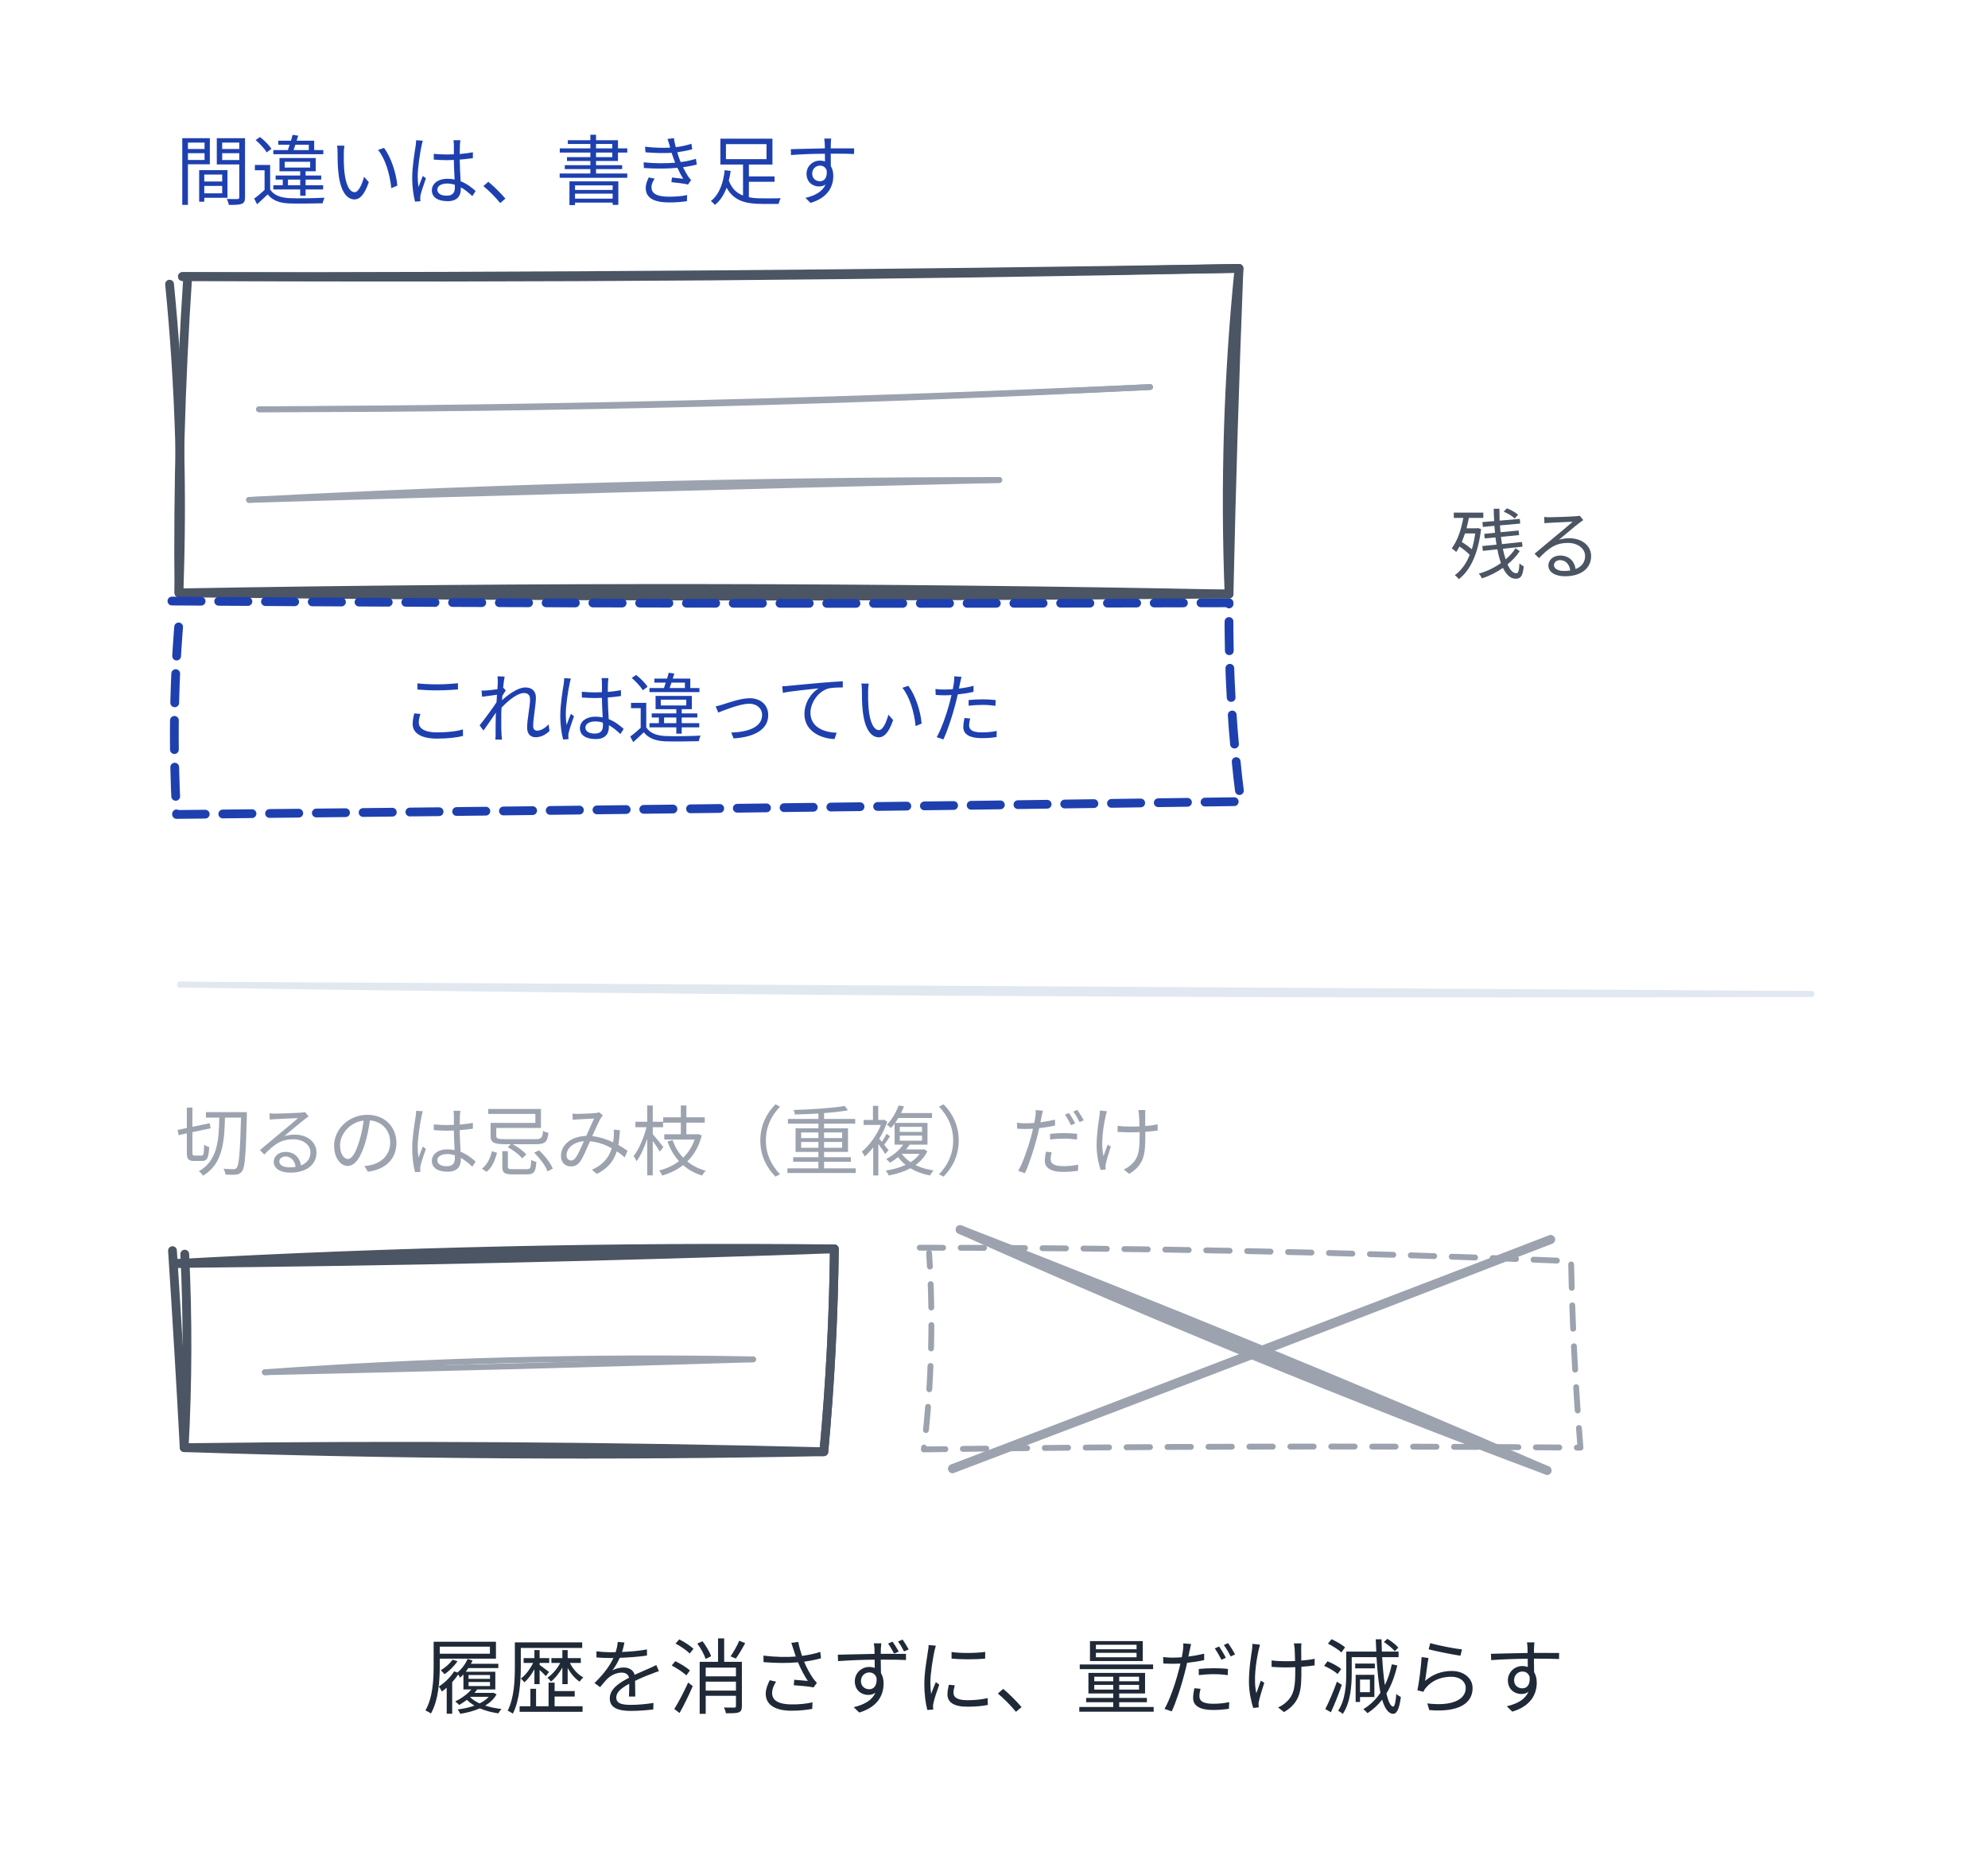
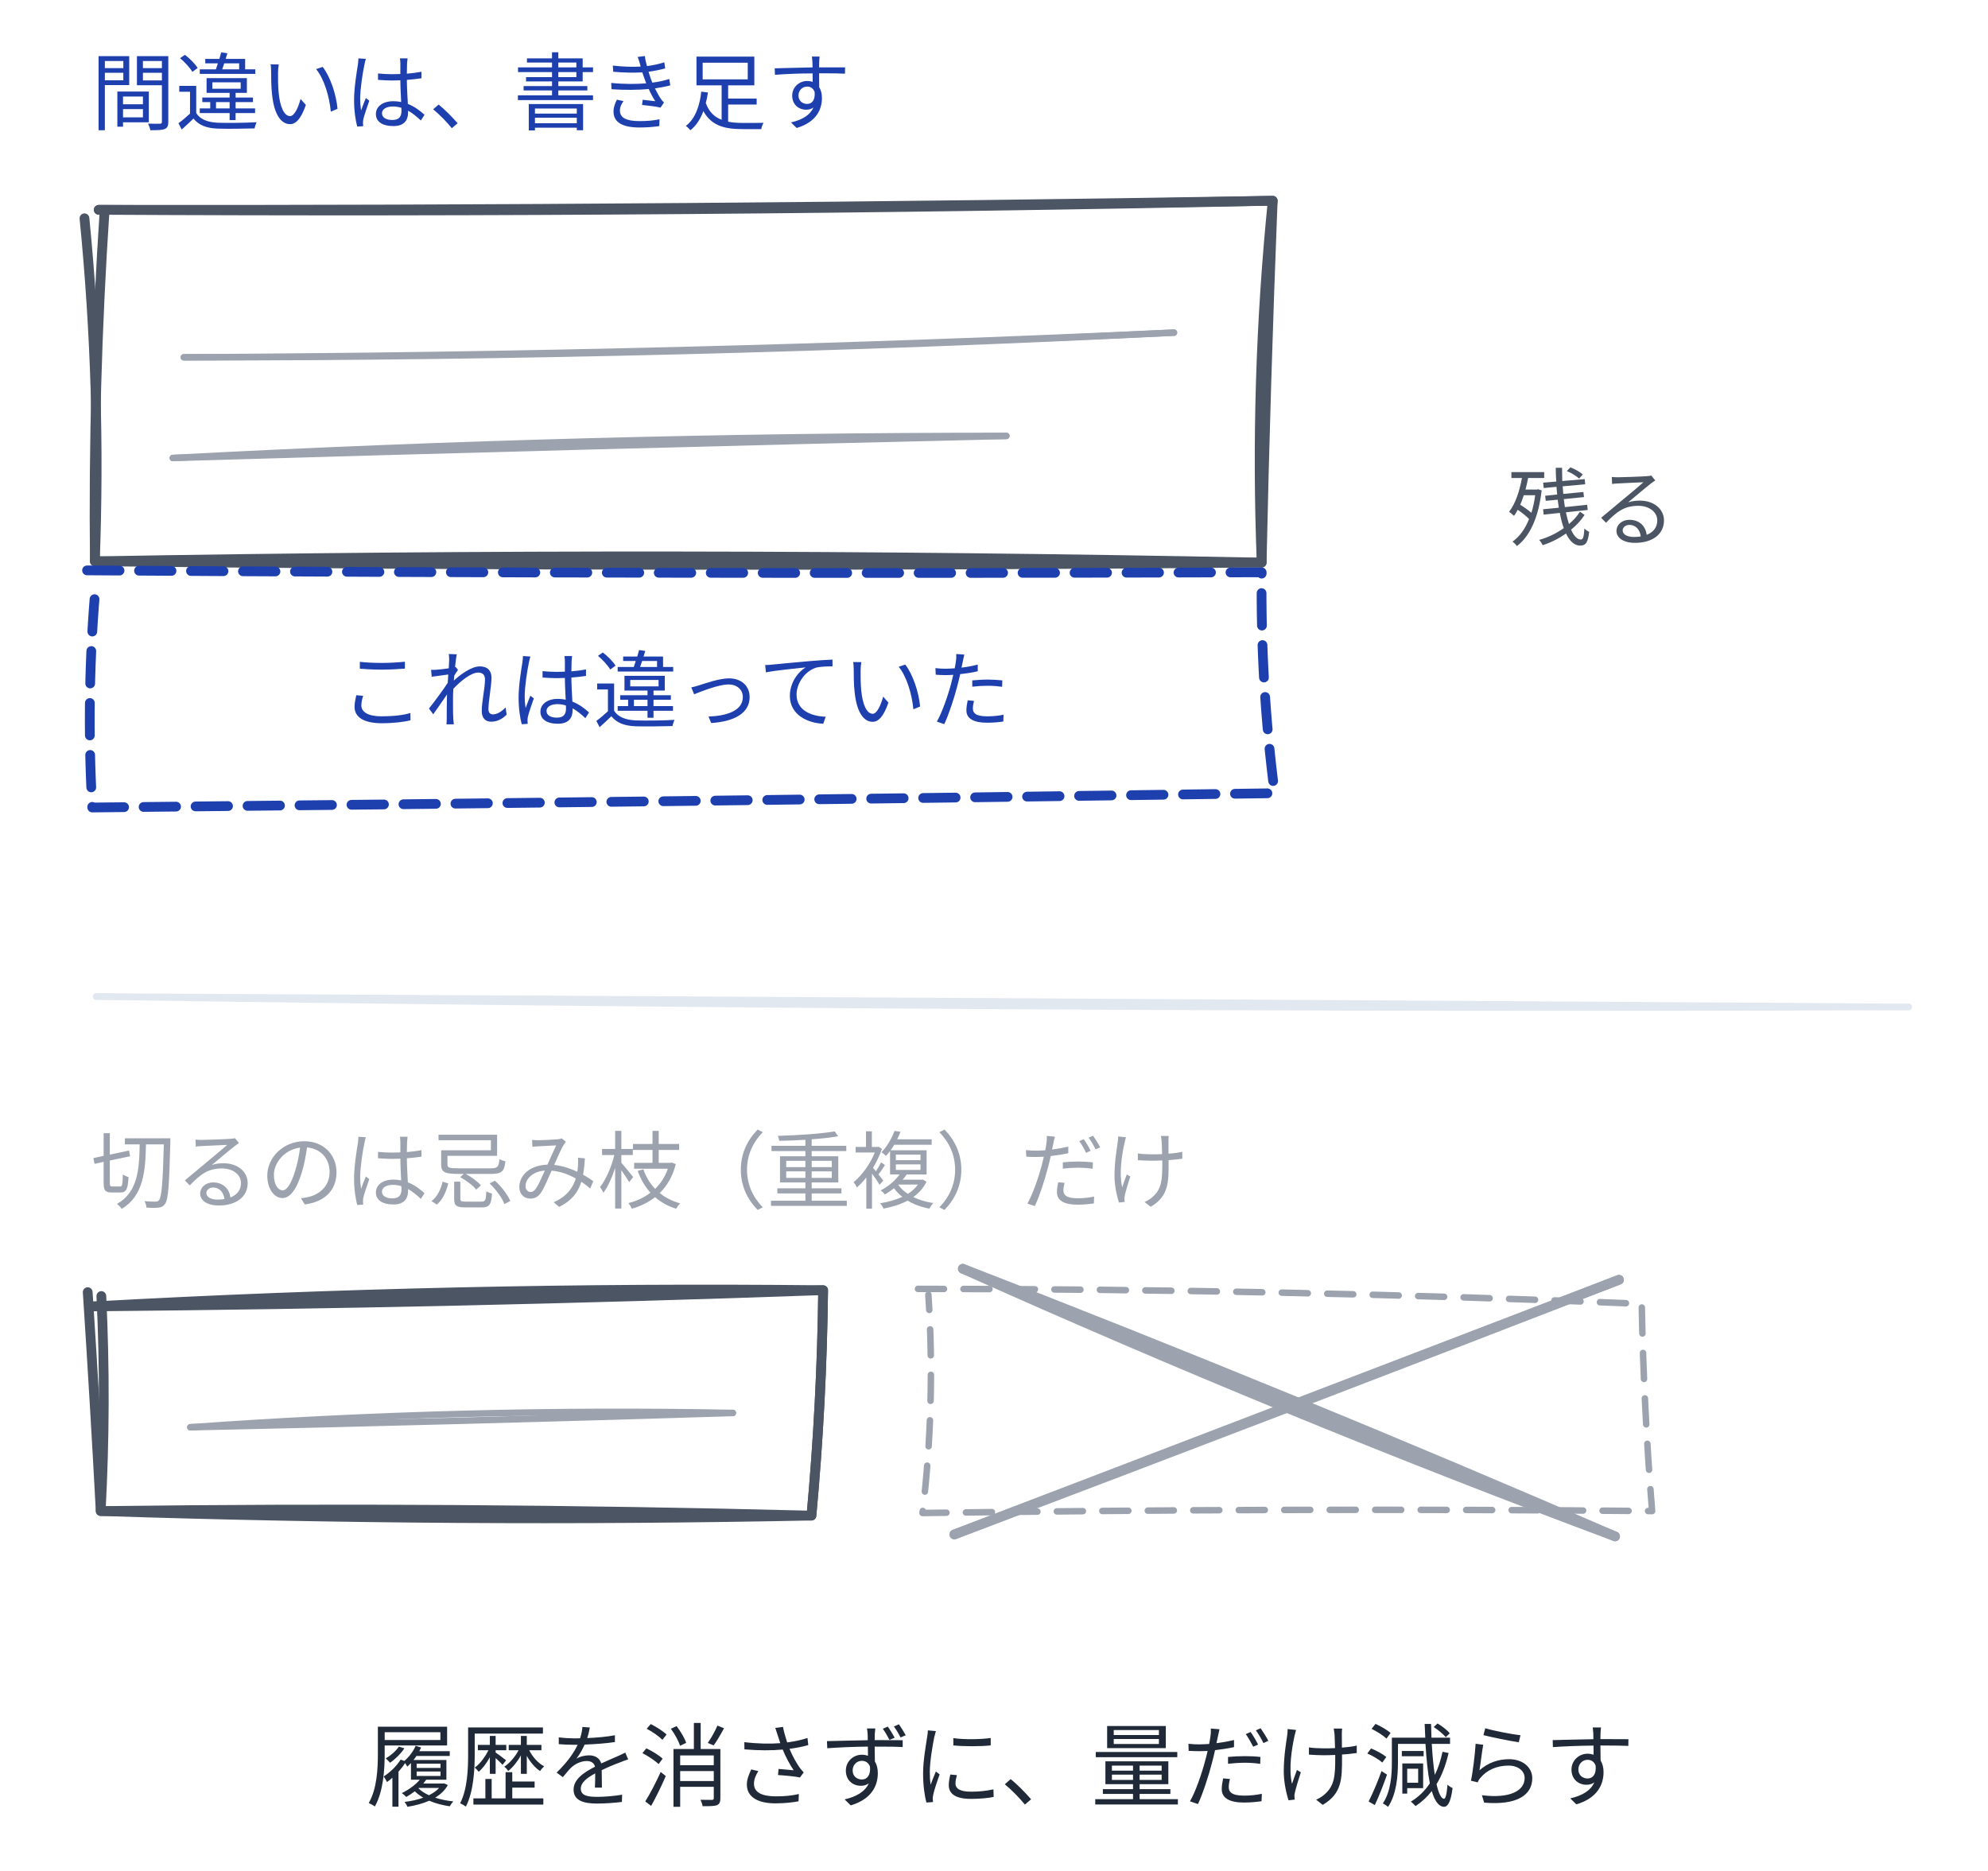
- <svg xmlns="http://www.w3.org/2000/svg" width="340" height="320" viewBox="0 0 340 320" preserveAspectRatio="xMidYMid meet">
+ <svg xmlns="http://www.w3.org/2000/svg" width="306" height="288" viewBox="16 15 306 288" preserveAspectRatio="xMidYMid meet">
  <text x="30" y="34" font-family="sans-serif" font-size="13" fill="#1E40AF">間違いは、書き足す</text>
  <path d="M31.2 47.3 Q121.6 47.8 211.9 45.9 Q210.8 73.8 210.2 101.6 Q120.4 102.4 30.6 101.4 Q31.6 74.9 29 48.6" fill="none" stroke="#4B5563" stroke-width="1.5" stroke-linejoin="round" stroke-linecap="round" />
  <path d="M31.2 47.3 Q121.6 47.4 211.9 45.9 Q209.1 73.7 210.2 101.6 Q120.4 99.8 30.6 101.4 Q30.3 74.4 32.1 47.4" fill="none" stroke="#4B5563" stroke-width="1.5" stroke-linejoin="round" stroke-linecap="round" />
  <path d="M44.3 70 Q120.5 70 196.7 66.2" fill="none" stroke="#9CA3AF" stroke-width="1" stroke-linejoin="round" stroke-linecap="round" />
  <path d="M44.3 70 Q120.5 69.7 196.7 66.2" fill="none" stroke="#9CA3AF" stroke-width="1" stroke-linejoin="round" stroke-linecap="round" />
  <path d="M42.6 85.5 Q106.7 82.1 170.9 82.1" fill="none" stroke="#9CA3AF" stroke-width="1" stroke-linejoin="round" stroke-linecap="round" />
  <path d="M42.6 85.5 Q106.8 83.6 170.9 82.1" fill="none" stroke="#9CA3AF" stroke-width="1" stroke-linejoin="round" stroke-linecap="round" />
  <path d="M29.4 102.8 Q119.8 103.4 210.2 103.1 Q210 120.2 212.2 137.1 Q121.2 138.4 30.2 139.3 Q29.2 121.7 30.8 104.3" fill="none" stroke="#1E40AF" stroke-width="1.5" stroke-dasharray="5 3" stroke-linejoin="round" stroke-linecap="round" />
  <text x="120" y="126" text-anchor="middle" font-family="sans-serif" font-size="13" fill="#1E40AF">これは違っていた</text>
  <text x="248" y="98" font-family="sans-serif" font-size="13" fill="#4B5563">残る</text>
  <path d="M30.8 168.4 Q170.3 170.5 309.8 170" fill="none" stroke="#E2E8F0" stroke-width="1" stroke-linejoin="round" stroke-linecap="round" />
  <path d="M30.8 168.4 Q170.3 169.1 309.8 170" fill="none" stroke="#E2E8F0" stroke-width="1" stroke-linejoin="round" stroke-linecap="round" />
  <text x="30" y="200" font-family="sans-serif" font-size="13" fill="#9CA3AF">切るのは忌み枝（重複）だけ</text>
  <path d="M30.3 216.1 Q86.4 213 142.7 213.6 Q142.5 231 140.9 248.3 Q86.2 249.4 31.5 247.6 Q32.4 231 31.6 214.5" fill="none" stroke="#4B5563" stroke-width="1.5" stroke-linejoin="round" stroke-linecap="round" />
  <path d="M30.3 216.1 Q86.5 215.6 142.7 213.6 Q142.5 231 140.9 248.3 Q86.2 246.9 31.5 247.6 Q30.6 230.8 29.5 213.9" fill="none" stroke="#4B5563" stroke-width="1.5" stroke-linejoin="round" stroke-linecap="round" />
  <path d="M45.3 234.7 Q87 233.8 128.8 232.5" fill="none" stroke="#9CA3AF" stroke-width="1" stroke-linejoin="round" stroke-linecap="round" />
  <path d="M45.3 234.7 Q87 231.7 128.8 232.5" fill="none" stroke="#9CA3AF" stroke-width="1" stroke-linejoin="round" stroke-linecap="round" />
  <path d="M157.3 213.4 Q213.1 213.4 268.7 215.7 Q269 231.6 270.3 247.6 Q214.1 247.1 158 247.9 Q160 231.1 158.9 214.3" fill="none" stroke="#9CA3AF" stroke-width="1" stroke-dasharray="4 3" stroke-linejoin="round" stroke-linecap="round" />
  <path d="M164.2 210.3 Q213.7 232.5 264.6 251.5" fill="none" stroke="#9CA3AF" stroke-width="1.5" stroke-linejoin="round" stroke-linecap="round" />
  <path d="M164.2 210.3 Q214.8 229.9 264.6 251.5" fill="none" stroke="#9CA3AF" stroke-width="1.5" stroke-linejoin="round" stroke-linecap="round" />
  <path d="M265.2 212 Q214.1 231.6 162.9 251.2" fill="none" stroke="#9CA3AF" stroke-width="1.5" stroke-linejoin="round" stroke-linecap="round" />
  <path d="M265.2 212 Q214.2 231.8 162.9 251.2" fill="none" stroke="#9CA3AF" stroke-width="1.5" stroke-linejoin="round" stroke-linecap="round" />
  <text x="170" y="292" text-anchor="middle" font-family="sans-serif" font-size="14" fill="#1F2937">履歴を消さずに、量だけ減らす</text>
</svg>
